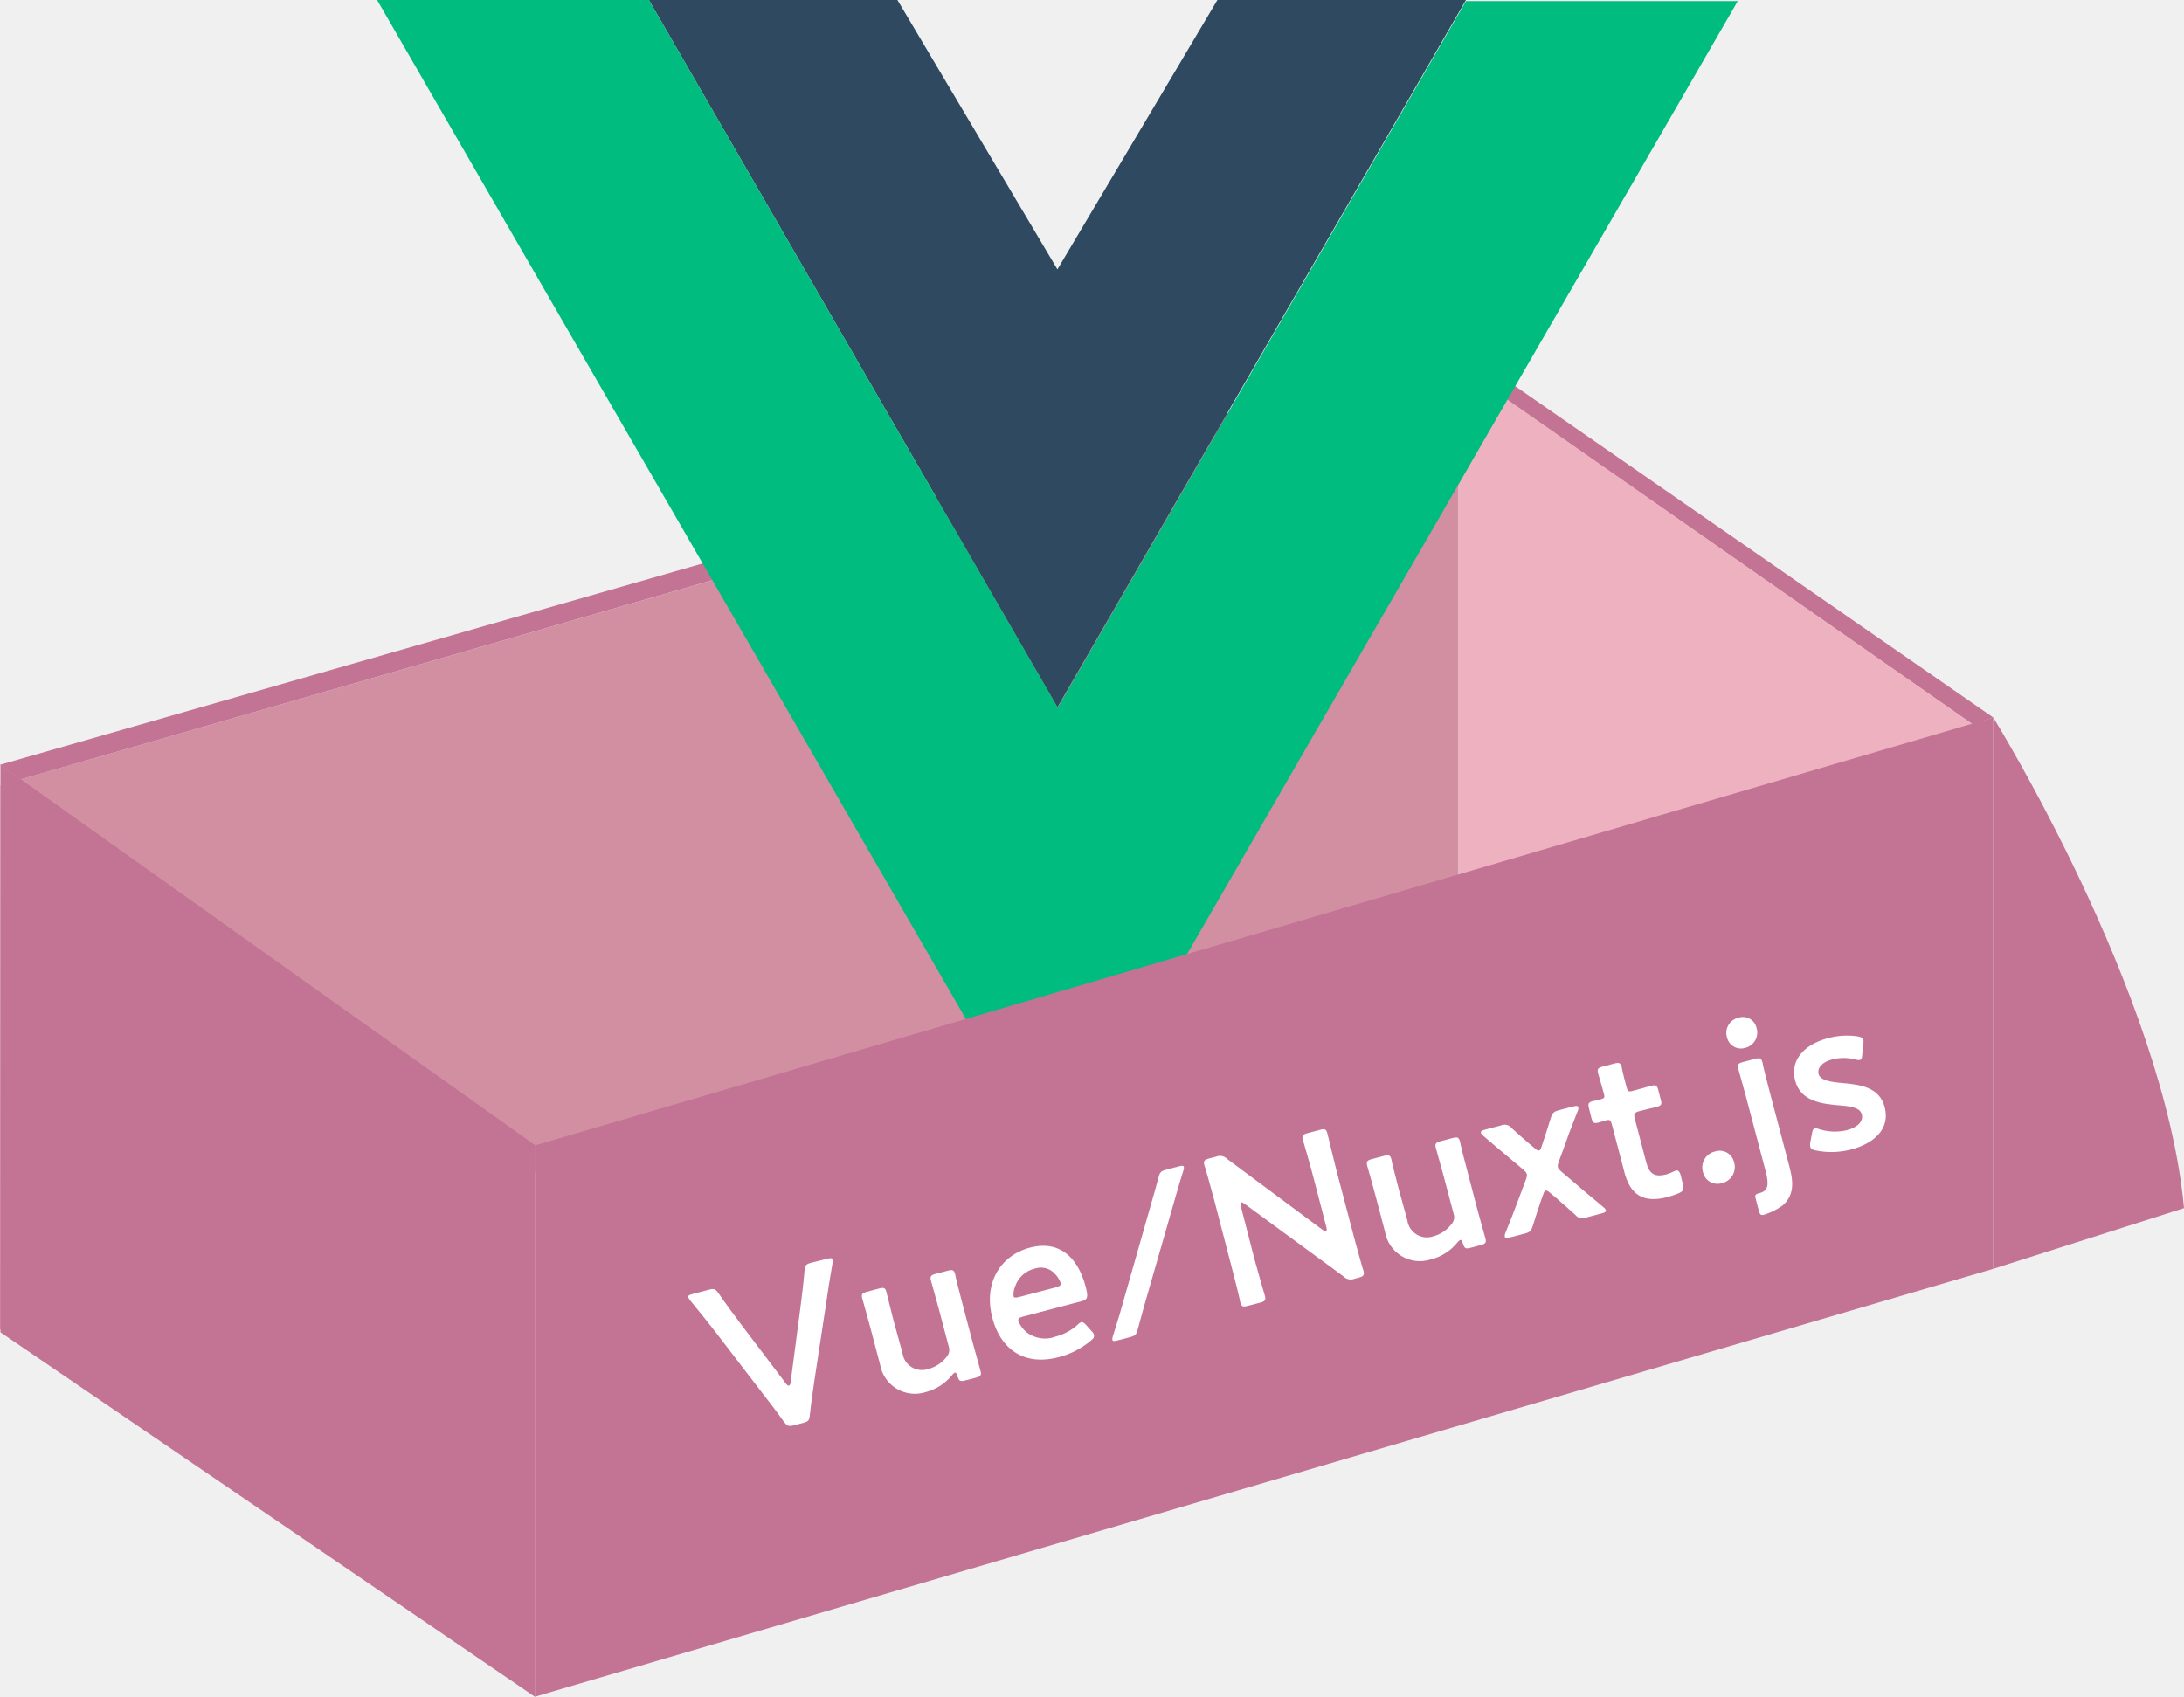
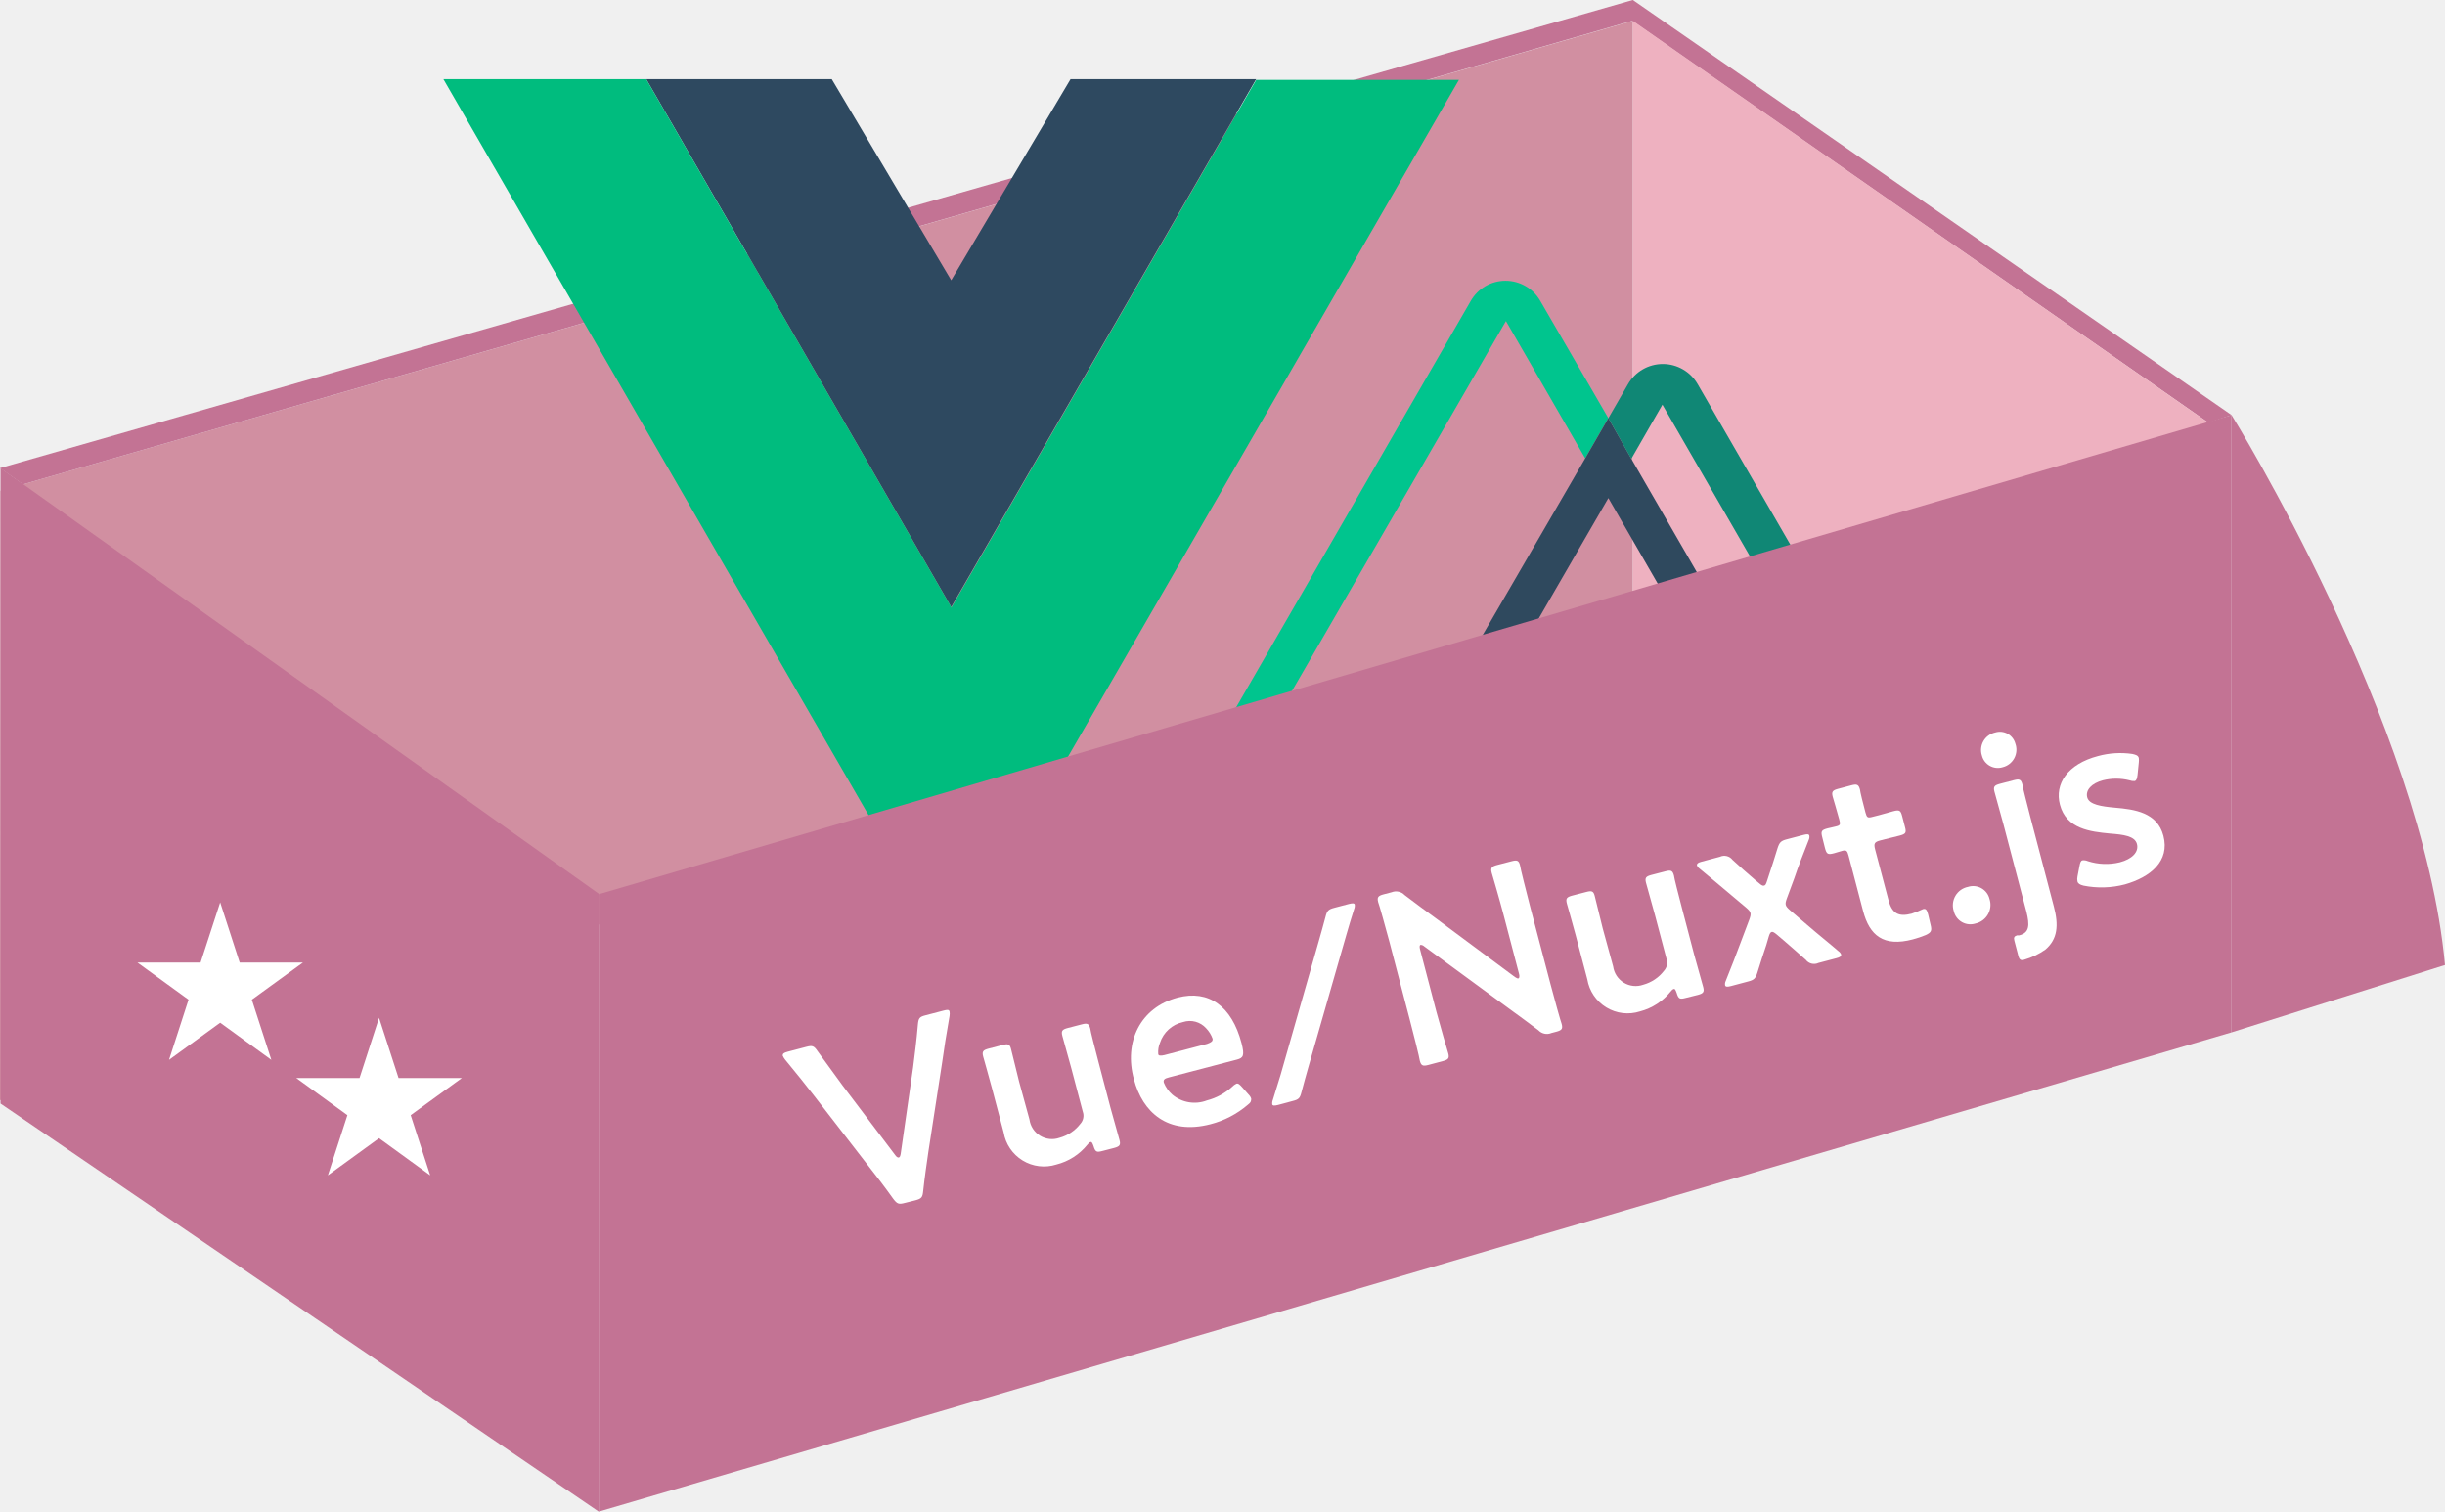
- <svg xmlns="http://www.w3.org/2000/svg" viewBox="0 0 242.85 188.71">
+ <svg xmlns="http://www.w3.org/2000/svg" viewBox="0 0 235.63 145.68">
  <defs>
-     <style>.cls-1{fill:#d18fa1;}.cls-2{fill:#c37394;}.cls-3{fill:#eeb1c0;}.cls-4{fill:#2e4960;}.cls-4,.cls-5{isolation:isolate;}.cls-5{fill:#00bc7e;}.cls-6{fill:#fff;}</style>
+     <style>.cls-1{fill:#d18fa1;}.cls-2{fill:#c37394;}.cls-3{fill:#eeb1c0;}.cls-4{fill:#00c58e;}.cls-5{fill:#2f495e;}.cls-6{fill:#108775;}.cls-7{fill:#2e4960;}.cls-7,.cls-8{isolation:isolate;}.cls-8{fill:#00bc7e;}.cls-9{fill:#fff;}</style>
  </defs>
  <g id="レイヤー_2" data-name="レイヤー 2">
    <g id="レイヤー_1-2" data-name="レイヤー 1">
-       <polygon class="cls-1" points="0 147.86 162.18 100.26 162.18 40.65 0.05 87.33 0 147.86" />
-       <polygon class="cls-2" points="0.05 148.18 0.05 85.06 59.47 127.35 59.47 188.71 0.05 148.18" />
-       <polygon class="cls-2" points="221.64 79.8 162.18 38.58 0 85.06 2.28 86.69 162.1 40.65 219.33 80.55 221.64 79.8" />
-       <polygon class="cls-3" points="219.33 80.55 162.18 40.65 162.18 100.26 219.33 140.03 219.33 80.55" />
+       <polygon class="cls-1" points="0 106.03 157.36 59.85 157.36 2.01 0.05 47.3 0 106.03" />
+       <polygon class="cls-2" points="0.05 106.35 0.05 45.11 57.7 86.13 57.7 145.68 0.05 106.35" />
+       <polygon class="cls-2" points="215.06 40 157.36 0 0 45.11 2.21 46.68 157.29 2.01 212.82 40.73 215.06 40" />
+       <polygon class="cls-3" points="212.82 40.73 157.36 2.01 157.36 59.85 212.82 98.44 212.82 40.73" />
+       <path class="cls-4" d="M155,40.3l-2.23,3.87-7.64-13.23L121.64,71.55h15.88a3.86,3.86,0,0,0,3.86,3.87H121.64a3.87,3.87,0,0,1-3.35-5.8L141.74,29a3.86,3.86,0,0,1,6.7,0Z" />
+       <path class="cls-5" d="M171.89,69.62l-14.7-25.45L155,40.3l-2.23,3.87L138,69.62a3.87,3.87,0,0,0,3.35,5.8h27.15a3.87,3.87,0,0,0,3.35-5.8Zm-30.51,1.93L155,48l13.57,23.51Z" />
+       <path class="cls-6" d="M182.39,73.48A3.87,3.87,0,0,1,179,75.42H168.53a3.87,3.87,0,0,0,3.87-3.87H179L160.21,39l-3,5.22L155,40.3l1.9-3.29a3.87,3.87,0,0,1,6.7,0l18.83,32.61A3.86,3.86,0,0,1,182.39,73.48Z" />
      <g id="A4gAvk.tif">
-         <polygon class="cls-4" points="117.58 78.65 163.01 0 135.37 0 117.58 29.96 99.79 0 72.15 0 117.58 78.65" />
-         <polyline class="cls-5" points="117.58 78.76 163.01 0.12 193.23 0.12 117.58 131.07 117.58 130.95 41.93 0 72.15 0 117.58 78.65" />
+         <polygon class="cls-7" points="91.67 58.5 121.06 7.63 103.17 7.63 91.67 27.01 80.16 7.63 62.28 7.63 91.67 58.5" />
+         <polyline class="cls-8" points="91.67 58.58 121.06 7.7 140.6 7.7 91.67 92.41 91.67 92.34 42.73 7.63 62.28 7.63 91.67 58.5" />
      </g>
-       <polygon class="cls-2" points="221.64 141.12 59.47 188.71 59.47 127.35 59.47 127.4 221.64 79.8 221.64 141.12" />
-       <path class="cls-2" d="M221.64,141.12l21.21-6.75c-2.21-23.91-21.21-54.57-21.21-54.57" />
-       <path class="cls-6" d="M90.55,153.59c-.16,1.11-.35,2.37-.5,3.78-.06.61-.15.73-.76.89l-1,.26c-.61.16-.75.09-1.13-.4-.82-1.15-1.58-2.14-2.25-3L79.6,148.2c-.85-1.09-1.68-2.14-2.84-3.55a1.38,1.38,0,0,1-.22-.36c-.05-.19.1-.28.48-.37l1.78-.47c.61-.16.75-.1,1.1.4.95,1.37,1.71,2.36,2.41,3.32l5.09,6.72c.12.17.24.24.33.22s.14-.14.18-.35L89,145.45c.15-1.23.32-2.47.46-4.12.06-.61.15-.73.76-.89L92,140c.37-.1.52-.09.57.1a1.27,1.27,0,0,1,0,.42c-.32,1.8-.53,3.17-.71,4.46Z" />
-       <path class="cls-6" d="M107.33,153.53c-.56.14-.69.1-.87-.49-.11-.3-.16-.41-.28-.38a.75.75,0,0,0-.3.26,5.55,5.55,0,0,1-2.95,1.91,3.93,3.93,0,0,1-5.08-3.11l-1.11-4.2c-.26-1-.82-2.94-.86-3.1-.13-.49,0-.61.52-.75l1.35-.36c.53-.14.7-.08.82.41.05.16.51,2.1.78,3.12l1,3.64a2.18,2.18,0,0,0,2.9,1.77,3.75,3.75,0,0,0,2-1.33,1.16,1.16,0,0,0,.24-1.18l-1.11-4.2c-.27-1-.82-2.94-.86-3.1-.13-.49,0-.62.52-.76l1.35-.35c.53-.14.69-.09.82.4,0,.16.5,2.1.77,3.12l1.19,4.51c.27,1,.82,3,.86,3.12.13.49,0,.61-.52.75Z" />
-       <path class="cls-6" d="M121.4,148.07a1,1,0,0,1,.26.4c0,.21,0,.37-.34.61a8.91,8.91,0,0,1-3.58,1.86c-4.13,1.09-6.56-1.18-7.38-4.31-1-3.6.61-6.94,4.21-7.88,3-.78,5.22.81,6.16,4.39.31,1.18.17,1.41-.43,1.57l-6.57,1.73c-.42.11-.56.22-.49.5a3.22,3.22,0,0,0,.83,1.17,3.33,3.33,0,0,0,3.32.54,5.71,5.71,0,0,0,2.43-1.31,1.22,1.22,0,0,1,.42-.3c.19,0,.32.09.57.37Zm-3.46-5.37a2.73,2.73,0,0,0-.62-1,2.09,2.09,0,0,0-2.24-.61,3.05,3.05,0,0,0-2.21,2,2.29,2.29,0,0,0-.17,1.06c0,.18.23.21.6.11l4.11-1.08C117.83,143.05,118,142.94,117.94,142.7Z" />
-       <path class="cls-6" d="M124.23,149.09c-.33.09-.5.08-.54-.06a.84.84,0,0,1,.06-.43c.26-.81.49-1.62.75-2.43l3.66-12.83c.23-.8.45-1.58.66-2.38.15-.58.26-.71.87-.87l1.41-.37c.33-.09.5-.08.54.06a.84.84,0,0,1-.06.43c-.26.82-.51,1.65-.74,2.46l-3.67,12.77c-.22.78-.45,1.61-.66,2.41-.15.58-.26.71-.87.87Z" />
-       <path class="cls-6" d="M139.51,140.12c.36,1.34,1.1,3.88,1.14,4,.13.49,0,.62-.52.76l-1.39.36c-.54.14-.7.09-.83-.4,0-.16-.64-2.74-1-4.08L135,133.42c-.35-1.3-1-3.65-1.08-3.82-.13-.48,0-.61.52-.75l.77-.2a1.13,1.13,0,0,1,1.26.26c1,.76,2,1.47,2.93,2.18l7.7,5.72c.16.11.27.16.34.14s.12-.18.06-.41L146,130.78c-.35-1.35-1.09-3.88-1.13-4-.13-.48,0-.61.52-.75l1.39-.37c.53-.14.7-.08.82.41.05.16.65,2.73,1,4.08l1.94,7.38c.34,1.27,1,3.65,1.07,3.81.13.49,0,.62-.52.76l-.46.12a1.12,1.12,0,0,1-1.26-.27c-.93-.69-1.82-1.35-2.83-2.08l-8.18-6c-.15-.11-.26-.16-.33-.14s-.13.18-.06.41Z" />
-       <path class="cls-6" d="M163.53,138.78c-.56.14-.69.1-.87-.49-.11-.3-.16-.41-.28-.38a.79.79,0,0,0-.3.25,5.51,5.51,0,0,1-3,1.92,3.93,3.93,0,0,1-5.08-3.11l-1.11-4.2c-.26-1-.82-2.94-.86-3.1-.13-.49,0-.62.52-.76l1.35-.35c.53-.14.7-.08.82.4,0,.17.51,2.1.77,3.13l1,3.64a2.19,2.19,0,0,0,2.9,1.77,3.71,3.71,0,0,0,2-1.34,1.16,1.16,0,0,0,.24-1.18l-1.11-4.2c-.27-1-.82-2.93-.86-3.1-.13-.48,0-.61.52-.75l1.35-.36c.53-.14.69-.08.82.41,0,.16.5,2.1.77,3.12l1.18,4.5c.28,1.05.83,3,.87,3.13.13.48,0,.61-.52.75Z" />
-       <path class="cls-6" d="M171.3,133.68c-.29.87-.57,1.72-.85,2.63-.19.6-.33.74-.91.89l-1.65.43c-.35.09-.52.09-.56-.07a.69.69,0,0,1,.06-.42c.54-1.35,1-2.49,1.44-3.7l.83-2.21c.22-.6.18-.74-.3-1.16l-1.44-1.21c-1-.85-2-1.66-3-2.55a.7.7,0,0,1-.26-.33c0-.16.11-.25.46-.34l1.76-.46a1,1,0,0,1,1.22.3c.73.68,1.46,1.3,2.14,1.89l.41.34c.19.18.35.28.49.25s.18-.15.28-.45l.16-.49c.31-.92.58-1.76.85-2.65.19-.6.33-.73.91-.89l1.6-.42c.35-.09.52-.08.56.08a.67.67,0,0,1-.06.41c-.5,1.3-1,2.51-1.39,3.69l-.71,1.93c-.22.6-.18.74.3,1.16l1.67,1.42c1,.88,2.09,1.74,3,2.53a.64.64,0,0,1,.26.33c0,.16-.1.25-.45.34l-1.74.46a1,1,0,0,1-1.22-.3c-.72-.64-1.5-1.35-2.13-1.88l-.67-.56c-.23-.2-.37-.28-.49-.25s-.2.18-.28.45Z" />
-       <path class="cls-6" d="M187.13,131.71c.15.58.07.75-.46,1a11.46,11.46,0,0,1-1.25.43c-2.83.74-4.17-.39-4.79-2.74l-1.4-5.34c-.12-.46-.22-.56-.62-.46l-.78.23c-.6.16-.72.09-.88-.51l-.25-1c-.16-.61-.09-.72.51-.88.19,0,.57-.12.82-.19.4-.11.43-.19.3-.67-.19-.72-.58-2-.63-2.2-.13-.49,0-.62.52-.75l1.28-.34c.53-.14.7-.08.83.4,0,.16.31,1.41.53,2.22.13.49.21.54.68.42l.63-.17,1.36-.38c.6-.16.72-.09.87.49l.26,1c.16.58.09.7-.52.86l-1.37.33-.47.12c-.58.16-.66.3-.51.88l1.27,4.85c.35,1.33,1,1.62,2.23,1.31.44-.12.94-.4,1.1-.44s.37.08.49.52Z" />
-       <path class="cls-6" d="M192.81,129.23a1.83,1.83,0,0,1-1.34,2.36,1.64,1.64,0,0,1-2.1-1.19,1.82,1.82,0,0,1,1.37-2.34A1.63,1.63,0,0,1,192.81,129.23Z" />
-       <path class="cls-6" d="M195.3,114.26a1.75,1.75,0,0,1-1.26,2.29,1.59,1.59,0,0,1-2-1.14,1.73,1.73,0,0,1,1.28-2.22A1.54,1.54,0,0,1,195.3,114.26Zm.86,20.84c-.37.1-.48,0-.61-.53l-.34-1.3c-.09-.33,0-.44.26-.52l.21-.06c.95-.24,1-1,.7-2.24L194.15,122c-.27-1-.82-3-.86-3.12-.13-.49,0-.62.52-.76l1.34-.35c.54-.14.7-.09.83.4,0,.16.5,2.1.77,3.15l2.27,8.61c.48,1.83.35,3.16-.82,4.16A7.12,7.12,0,0,1,196.16,135.1Z" />
-       <path class="cls-6" d="M209.57,123.14c.65,2.46-1.27,4.06-3.7,4.7a8.7,8.7,0,0,1-4,.11c-.35-.08-.52-.18-.58-.39a1.15,1.15,0,0,1,0-.48l.19-1c.07-.37.13-.53.29-.58a1,1,0,0,1,.52.09,5.84,5.84,0,0,0,3.08.11c1.19-.31,1.86-1,1.65-1.77s-1.31-.9-2.6-1c-1.88-.17-4.21-.43-4.82-2.78-.53-2,.73-3.91,3.68-4.69a8.08,8.08,0,0,1,3.3-.19c.36.07.56.15.62.38a1.74,1.74,0,0,1,0,.45l-.13,1.2c0,.36-.1.55-.27.59a1.15,1.15,0,0,1-.51-.06,5.15,5.15,0,0,0-2.56,0c-1.09.28-1.69.93-1.51,1.63s1.35.89,2.7,1C206.78,120.63,209,120.89,209.57,123.14Z" />
+       <polygon class="cls-2" points="215.06 99.49 57.7 145.68 57.7 86.13 57.7 86.18 215.06 40 215.06 99.49" />
+       <path class="cls-2" d="M215.06,99.49,235.63,93C233.49,69.75,215.06,40,215.06,40" />
+       <path class="cls-9" d="M89.47,111c-.16,1.11-.35,2.38-.5,3.78-.06.61-.15.74-.76.9l-1,.25c-.61.16-.75.1-1.13-.4-.82-1.15-1.58-2.14-2.26-3l-5.33-6.89c-.85-1.09-1.68-2.14-2.84-3.54a1.59,1.59,0,0,1-.22-.37c0-.18.1-.27.47-.37l1.79-.47c.61-.16.75-.1,1.1.41,1,1.36,1.71,2.35,2.41,3.31l5.09,6.73c.12.17.24.23.33.21s.14-.13.18-.34L88,102.85c.15-1.23.32-2.47.46-4.12.06-.61.15-.74.76-.89l1.72-.45c.37-.1.52-.09.57.09a1.33,1.33,0,0,1,0,.43c-.32,1.8-.53,3.17-.71,4.46Z" />
+       <path class="cls-9" d="M106.25,110.92c-.56.15-.69.11-.87-.49-.11-.29-.16-.4-.28-.37s-.17.09-.3.25a5.6,5.6,0,0,1-3,1.92,3.94,3.94,0,0,1-5.08-3.11l-1.11-4.2c-.26-1-.82-2.94-.86-3.1-.13-.49,0-.62.52-.76l1.35-.35c.53-.14.7-.09.82.4.05.16.51,2.1.77,3.12l1,3.65a2.19,2.19,0,0,0,2.9,1.77,3.77,3.77,0,0,0,2-1.34,1.16,1.16,0,0,0,.24-1.18l-1.11-4.2c-.27-1-.82-2.94-.86-3.1-.13-.49,0-.62.52-.76l1.35-.35c.53-.14.69-.08.82.4,0,.17.5,2.1.77,3.13l1.18,4.5c.28,1,.83,3,.87,3.12.13.49,0,.62-.52.76Z" />
+       <path class="cls-9" d="M120.32,105.47a1,1,0,0,1,.26.4c0,.21,0,.36-.34.61a8.91,8.91,0,0,1-3.58,1.86c-4.13,1.08-6.56-1.18-7.38-4.32-1-3.59.61-6.93,4.21-7.88,3-.78,5.22.82,6.16,4.39.31,1.19.17,1.42-.43,1.58l-6.57,1.72c-.42.11-.56.22-.49.5a3.06,3.06,0,0,0,.83,1.17,3.33,3.33,0,0,0,3.32.55,5.77,5.77,0,0,0,2.43-1.31,1.47,1.47,0,0,1,.42-.31c.18-.05.32.09.57.37Zm-3.46-5.37a2.77,2.77,0,0,0-.62-1,2.11,2.11,0,0,0-2.24-.6,3,3,0,0,0-2.21,2,2.29,2.29,0,0,0-.17,1.06c0,.19.23.21.6.12l4.11-1.08C116.75,100.45,116.89,100.34,116.86,100.1Z" />
+       <path class="cls-9" d="M123.15,106.49c-.33.08-.5.08-.54-.06a.88.88,0,0,1,.06-.44c.26-.81.49-1.62.75-2.43l3.66-12.82c.23-.81.45-1.58.66-2.38.15-.59.26-.72.87-.88l1.41-.37c.33-.08.5-.08.54.06a.88.88,0,0,1-.06.44c-.26.81-.51,1.65-.74,2.45l-3.67,12.78c-.22.77-.45,1.6-.66,2.4-.15.59-.26.72-.87.87Z" />
+       <path class="cls-9" d="M138.43,97.51c.36,1.35,1.1,3.88,1.14,4,.13.48,0,.61-.52.75l-1.39.37c-.54.14-.7.08-.83-.41,0-.16-.64-2.73-1-4.08l-1.93-7.38c-.35-1.3-1-3.65-1.08-3.81-.13-.49,0-.62.52-.76l.77-.2a1.15,1.15,0,0,1,1.26.27c1,.76,1.95,1.47,2.93,2.18l7.7,5.72c.16.11.27.15.34.13s.12-.18.06-.41l-1.51-5.76c-.35-1.34-1.09-3.88-1.13-4-.13-.49,0-.62.52-.76l1.39-.36c.53-.14.7-.09.82.4,0,.16.65,2.73,1,4.08l1.94,7.38c.33,1.28,1,3.65,1.07,3.82.13.48,0,.61-.52.75l-.46.12a1.12,1.12,0,0,1-1.26-.26c-.93-.7-1.82-1.36-2.83-2.09l-8.18-6a.52.52,0,0,0-.33-.14c-.12,0-.13.19-.07.42Z" />
+       <path class="cls-9" d="M162.45,96.17c-.56.15-.69.11-.87-.49-.11-.29-.16-.41-.28-.37s-.17.09-.3.25a5.59,5.59,0,0,1-2.95,1.91,3.93,3.93,0,0,1-5.08-3.1l-1.11-4.21c-.26-1-.82-2.93-.86-3.09-.13-.49,0-.62.52-.76l1.35-.35c.53-.14.7-.09.82.4.05.16.51,2.1.77,3.12l1,3.65a2.19,2.19,0,0,0,2.9,1.77,3.77,3.77,0,0,0,2-1.34,1.16,1.16,0,0,0,.24-1.18l-1.11-4.2c-.27-1-.82-2.94-.86-3.1-.13-.49,0-.62.52-.76l1.35-.35c.53-.14.69-.08.82.4,0,.16.5,2.1.77,3.13l1.18,4.5c.28,1,.83,3,.87,3.12.13.49,0,.62-.52.76Z" />
+       <path class="cls-9" d="M170.22,91.08c-.29.87-.57,1.71-.85,2.63-.19.6-.33.73-.91.88l-1.65.44c-.35.09-.52.08-.56-.08a.67.67,0,0,1,.06-.41c.54-1.36,1-2.5,1.44-3.71l.83-2.2c.22-.6.18-.74-.3-1.16l-1.44-1.21c-1-.86-2-1.67-3.05-2.55a.75.75,0,0,1-.26-.33c0-.16.11-.25.46-.34l1.76-.47a1,1,0,0,1,1.22.3c.73.68,1.46,1.31,2.14,1.9l.41.34c.19.17.35.28.49.24s.18-.14.28-.44l.16-.49c.31-.93.58-1.77.85-2.66.19-.59.33-.73.91-.88l1.6-.42c.35-.09.52-.09.56.07a.7.7,0,0,1-.06.42c-.5,1.3-1,2.51-1.39,3.69l-.71,1.92c-.22.6-.18.74.3,1.16l1.67,1.43c1,.87,2.09,1.73,3,2.52a.68.68,0,0,1,.26.33c0,.16-.1.25-.45.34l-1.74.46a1,1,0,0,1-1.22-.3c-.72-.63-1.5-1.34-2.13-1.87l-.67-.57c-.23-.19-.37-.28-.49-.25s-.2.18-.28.45Z" />
+       <path class="cls-9" d="M186.05,89.11c.15.58.07.75-.46,1a9.65,9.65,0,0,1-1.25.42c-2.83.75-4.17-.39-4.79-2.73l-1.4-5.34c-.12-.47-.22-.57-.62-.46s-.66.2-.78.23c-.6.16-.72.09-.88-.52l-.25-1c-.16-.6-.09-.72.51-.88.19-.05.57-.12.82-.19.4-.1.43-.18.3-.67-.19-.72-.58-2-.63-2.19-.13-.49,0-.62.52-.76l1.28-.34c.53-.14.7-.08.83.41,0,.16.31,1.4.53,2.22.13.48.21.54.68.41l.63-.16,1.36-.38c.6-.16.72-.09.87.49l.26,1c.16.58.09.7-.52.86-.2.06-.95.23-1.37.34l-.47.12c-.58.15-.66.3-.51.88L182,86.75c.35,1.32,1,1.62,2.23,1.3a9.39,9.39,0,0,0,1.1-.44c.28-.07.37.08.49.52Z" />
+       <path class="cls-9" d="M191.73,86.62A1.84,1.84,0,0,1,190.39,89a1.64,1.64,0,0,1-2.1-1.19,1.81,1.81,0,0,1,1.37-2.34A1.62,1.62,0,0,1,191.73,86.62Z" />
+       <path class="cls-9" d="M194.22,71.65A1.74,1.74,0,0,1,193,73.94a1.58,1.58,0,0,1-2-1.13,1.73,1.73,0,0,1,1.28-2.22A1.54,1.54,0,0,1,194.22,71.65Zm.86,20.84c-.37.1-.49,0-.61-.53l-.34-1.3c-.09-.32,0-.44.26-.52l.21,0c1-.25,1-1,.7-2.24l-2.23-8.48c-.27-1-.82-3-.86-3.12-.13-.49,0-.62.52-.76l1.34-.35c.54-.14.7-.08.83.4,0,.17.5,2.1.77,3.15l2.26,8.61c.49,1.84.36,3.16-.81,4.16A6.87,6.87,0,0,1,195.08,92.49Z" />
+       <path class="cls-9" d="M208.49,80.54c.65,2.46-1.27,4-3.7,4.69a8.85,8.85,0,0,1-4,.12c-.35-.09-.52-.19-.58-.4a1.11,1.11,0,0,1,0-.47l.19-1c.07-.37.13-.53.29-.57a1,1,0,0,1,.52.08,5.65,5.65,0,0,0,3.08.11c1.19-.31,1.86-1,1.65-1.77s-1.31-.9-2.6-1c-1.88-.18-4.21-.44-4.82-2.78-.53-2,.73-3.92,3.68-4.69a8.1,8.1,0,0,1,3.3-.2c.36.08.56.15.62.39a1.67,1.67,0,0,1,0,.44L206,74.68c-.05.36-.1.54-.27.59a1.2,1.2,0,0,1-.51-.07,5.27,5.27,0,0,0-2.56,0c-1.09.29-1.69.94-1.51,1.64s1.35.88,2.7,1C205.7,78,207.9,78.29,208.49,80.54Z" />
+       <polygon class="cls-9" points="21.22 86.96 23.1 92.76 29.2 92.76 24.27 96.34 26.15 102.14 21.22 98.56 16.29 102.14 18.17 96.34 13.24 92.76 19.33 92.76 21.22 86.96" />
+       <polygon class="cls-9" points="36.53 98.09 38.41 103.89 44.51 103.89 39.58 107.47 41.46 113.27 36.53 109.69 31.6 113.27 33.48 107.47 28.55 103.89 34.65 103.89 36.53 98.09" />
    </g>
  </g>
</svg>
